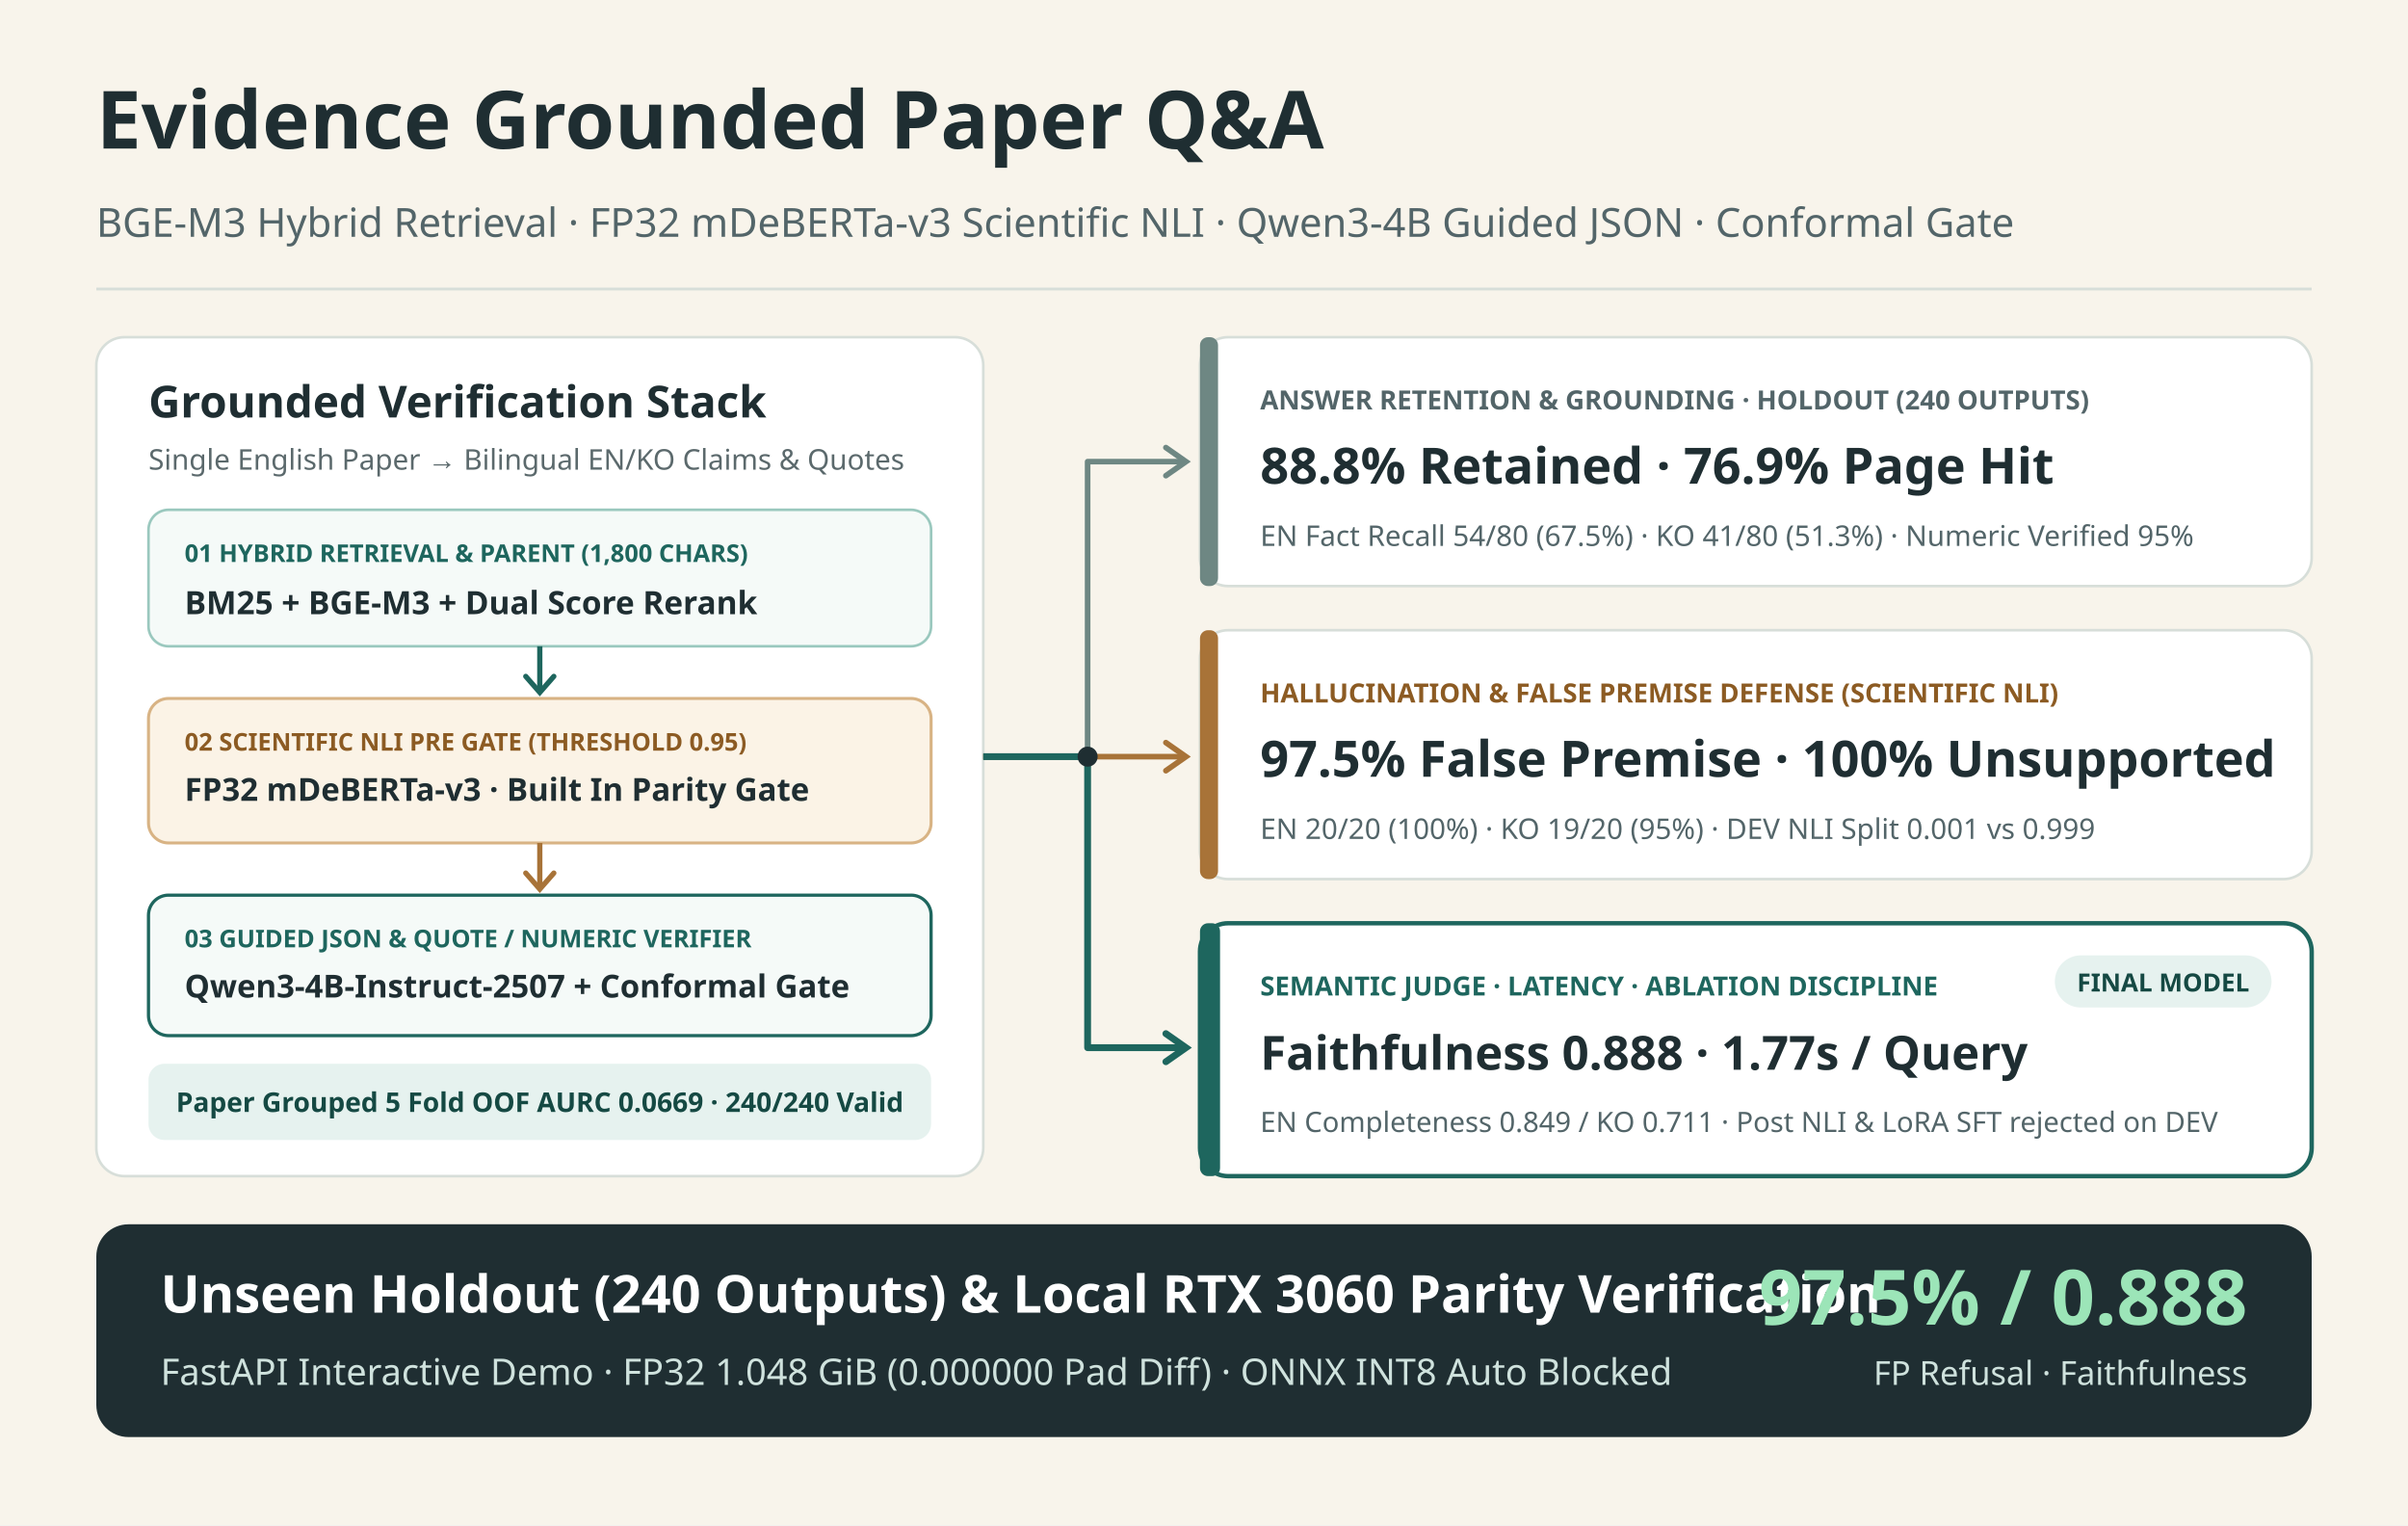
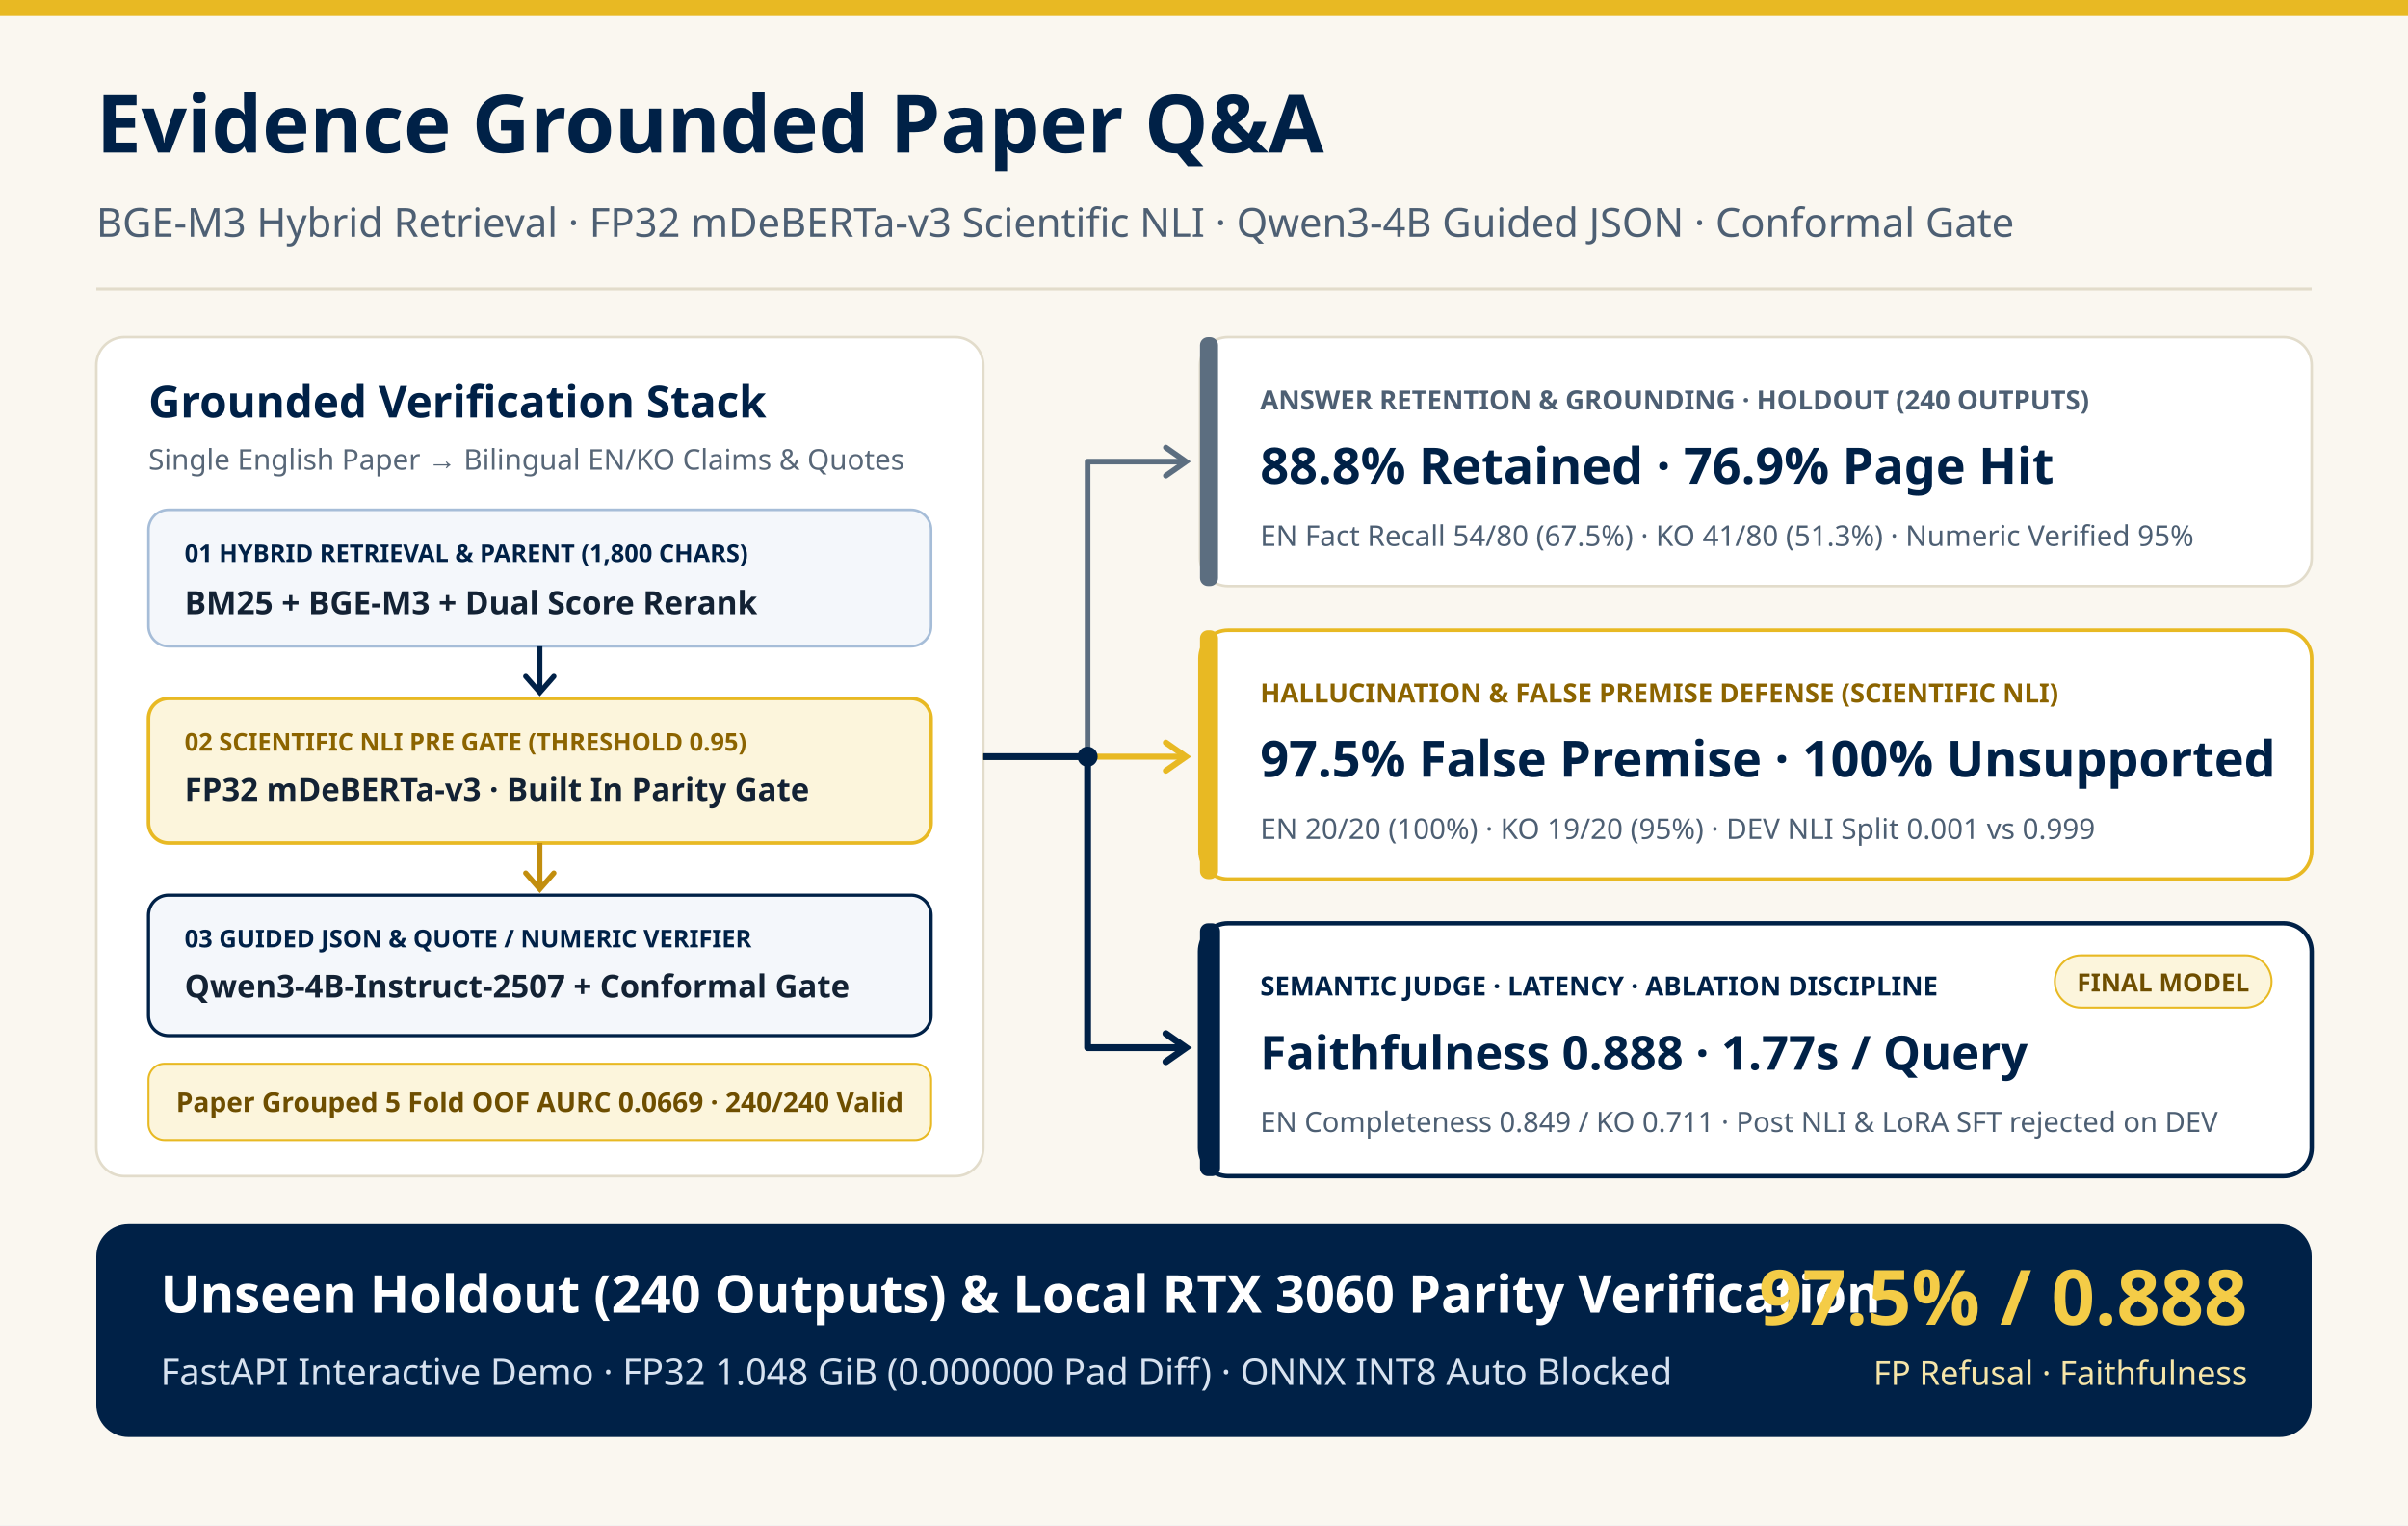
<svg xmlns="http://www.w3.org/2000/svg" width="1200" height="760" viewBox="0 0 1200 760" role="img" aria-labelledby="title desc">
  <style>text{font-family:'Segoe UI','Noto Sans','Helvetica Neue',Arial,sans-serif;font-variant-numeric:tabular-nums}</style>
-   <rect width="1200" height="760" fill="#F8F4EB" />
-   <text x="48" y="74" fill="#1F2E32" font-size="40" font-weight="760">Evidence Grounded Paper Q&amp;A</text>
-   <text x="48" y="118" fill="#536569" font-size="20">BGE-M3 Hybrid Retrieval · FP32 mDeBERTa-v3 Scientific NLI · Qwen3-4B Guided JSON · Conformal Gate</text>
-   <line x1="48" y1="144" x2="1152" y2="144" stroke="#D7DED9" stroke-width="1.4" />
-   <rect x="48" y="168" width="442" height="418" rx="14" fill="#FFFFFF" stroke="#D7DED9" stroke-width="1.3" />
-   <text x="74" y="208" fill="#1F2E32" font-size="22" font-weight="750">Grounded Verification Stack</text>
-   <text x="74" y="234" fill="#5B696C" font-size="14.2">Single English Paper → Bilingual EN/KO Claims &amp; Quotes</text>
-   <rect x="74" y="254" width="390" height="68" rx="10" fill="#F5FAF8" stroke="#9AC8BE" stroke-width="1.3" />
-   <text x="92" y="280" fill="#1E665E" font-size="12.2" font-weight="750">01 HYBRID RETRIEVAL &amp; PARENT (1,800 CHARS)</text>
-   <text x="92" y="306" fill="#1F2E32" font-size="16" font-weight="700">BM25 + BGE-M3 + Dual Score Rerank</text>
-   <path d="M269 322V344" stroke="#1E665E" stroke-width="2.6" />
-   <path d="M262 337L269 345L276 337" fill="none" stroke="#1E665E" stroke-width="2.6" stroke-linecap="round" />
-   <rect x="74" y="348" width="390" height="72" rx="10" fill="#FBF3E6" stroke="#D8B384" stroke-width="1.5" />
-   <text x="92" y="374" fill="#8C5B23" font-size="12.2" font-weight="750">02 SCIENTIFIC NLI PRE GATE (THRESHOLD 0.95)</text>
-   <text x="92" y="399" fill="#1F2E32" font-size="15.8" font-weight="700">FP32 mDeBERTa-v3 · Built In Parity Gate</text>
-   <path d="M269 420V442" stroke="#A87338" stroke-width="2.6" />
-   <path d="M262 435L269 443L276 435" fill="none" stroke="#A87338" stroke-width="2.6" stroke-linecap="round" />
-   <rect x="74" y="446" width="390" height="70" rx="10" fill="#F5FAF8" stroke="#1E665E" stroke-width="1.6" />
-   <text x="92" y="472" fill="#1E665E" font-size="12.2" font-weight="750">03 GUIDED JSON &amp; QUOTE / NUMERIC VERIFIER</text>
-   <text x="92" y="497" fill="#1F2E32" font-size="15.8" font-weight="700">Qwen3-4B-Instruct-2507 + Conformal Gate</text>
-   <rect x="74" y="530" width="390" height="38" rx="8" fill="#E6F2EF" />
-   <text x="269" y="554" text-anchor="middle" fill="#154943" font-size="13.5" font-weight="750">Paper Grouped 5 Fold OOF AURC 0.0669 · 240/240 Valid</text>
-   <path d="M490 377H542V230H590" fill="none" stroke="#6E8783" stroke-width="2.8" stroke-linejoin="round" />
-   <path d="M490 377H590" fill="none" stroke="#A87338" stroke-width="2.8" />
-   <path d="M490 377H542V522H590" fill="none" stroke="#1E665E" stroke-width="3.4" stroke-linejoin="round" />
-   <circle cx="542" cy="377" r="5" fill="#1F2E32" />
-   <path d="M581 223L591 230L581 237" fill="none" stroke="#6E8783" stroke-width="2.8" stroke-linecap="round" />
-   <path d="M581 370L591 377L581 384" fill="none" stroke="#A87338" stroke-width="2.8" stroke-linecap="round" />
-   <path d="M581 515L591 522L581 529" fill="none" stroke="#1E665E" stroke-width="3.4" stroke-linecap="round" />
-   <rect x="598" y="168" width="554" height="124" rx="14" fill="#FFFFFF" stroke="#D7DED9" stroke-width="1.3" />
-   <rect x="598" y="168" width="9" height="124" rx="4" fill="#6E8783" />
-   <text x="628" y="204" fill="#536569" font-size="13.2" font-weight="750">ANSWER RETENTION &amp; GROUNDING · HOLDOUT (240 OUTPUTS)</text>
-   <text x="628" y="241" fill="#1F2E32" font-size="25" font-weight="780">88.8% Retained · 76.9% Page Hit</text>
-   <text x="628" y="272" fill="#536569" font-size="14.2">EN Fact Recall 54/80 (67.5%) · KO 41/80 (51.3%) · Numeric Verified 95%</text>
-   <rect x="598" y="314" width="554" height="124" rx="14" fill="#FFFFFF" stroke="#D7DED9" stroke-width="1.3" />
-   <rect x="598" y="314" width="9" height="124" rx="4" fill="#A87338" />
-   <text x="628" y="350" fill="#8C5B23" font-size="13.2" font-weight="750">HALLUCINATION &amp; FALSE PREMISE DEFENSE (SCIENTIFIC NLI)</text>
-   <text x="628" y="387" fill="#1F2E32" font-size="25" font-weight="780">97.5% False Premise · 100% Unsupported</text>
-   <text x="628" y="418" fill="#536569" font-size="14.2">EN 20/20 (100%) · KO 19/20 (95%) · DEV NLI Split 0.001 vs 0.999</text>
-   <rect x="598" y="460" width="554" height="126" rx="14" fill="#FFFFFF" stroke="#1E665E" stroke-width="2.2" />
-   <rect x="598" y="460" width="10" height="126" rx="4" fill="#1E665E" />
-   <rect x="1024" y="476" width="108" height="26" rx="13" fill="#E6F2EF" />
-   <text x="1078" y="494" text-anchor="middle" fill="#154943" font-size="12.5" font-weight="750">FINAL MODEL</text>
-   <text x="628" y="496" fill="#1E665E" font-size="13.2" font-weight="750">SEMANTIC JUDGE · LATENCY · ABLATION DISCIPLINE</text>
-   <text x="628" y="533" fill="#1F2E32" font-size="23.5" font-weight="780">Faithfulness 0.888 · 1.77s / Query</text>
-   <text x="628" y="564" fill="#536569" font-size="14">EN Completeness 0.849 / KO 0.711 · Post NLI &amp; LoRA SFT rejected on DEV</text>
-   <rect x="48" y="610" width="1104" height="106" rx="16" fill="#1F2E32" />
+   <rect width="1200" height="760" fill="#FAF7F0" />
+   <rect x="0" y="0" width="1200" height="8" fill="#E8B923" />
+   <text x="48" y="76" fill="#002147" font-size="40" font-weight="760">Evidence Grounded Paper Q&amp;A</text>
+   <text x="48" y="118" fill="#4D5F73" font-size="20">BGE-M3 Hybrid Retrieval · FP32 mDeBERTa-v3 Scientific NLI · Qwen3-4B Guided JSON · Conformal Gate</text>
+   <line x1="48" y1="144" x2="1152" y2="144" stroke="#E2DCCB" stroke-width="1.5" />
+   <rect x="48" y="168" width="442" height="418" rx="14" fill="#FFFFFF" stroke="#E2DCCB" stroke-width="1.3" />
+   <text x="74" y="208" fill="#002147" font-size="22" font-weight="750">Grounded Verification Stack</text>
+   <text x="74" y="234" fill="#586778" font-size="14.2">Single English Paper → Bilingual EN/KO Claims &amp; Quotes</text>
+   <rect x="74" y="254" width="390" height="68" rx="10" fill="#F4F7FB" stroke="#A6BDD8" stroke-width="1.3" />
+   <text x="92" y="280" fill="#002147" font-size="12.2" font-weight="750">01 HYBRID RETRIEVAL &amp; PARENT (1,800 CHARS)</text>
+   <text x="92" y="306" fill="#132234" font-size="16" font-weight="700">BM25 + BGE-M3 + Dual Score Rerank</text>
+   <path d="M269 322V344" stroke="#002147" stroke-width="2.6" />
+   <path d="M262 337L269 345L276 337" fill="none" stroke="#002147" stroke-width="2.6" stroke-linecap="round" />
+   <rect x="74" y="348" width="390" height="72" rx="10" fill="#FCF5DC" stroke="#E8B923" stroke-width="1.8" />
+   <text x="92" y="374" fill="#8C6400" font-size="12.2" font-weight="750">02 SCIENTIFIC NLI PRE GATE (THRESHOLD 0.95)</text>
+   <text x="92" y="399" fill="#132234" font-size="15.8" font-weight="700">FP32 mDeBERTa-v3 · Built In Parity Gate</text>
+   <path d="M269 420V442" stroke="#C28E0E" stroke-width="2.6" />
+   <path d="M262 435L269 443L276 435" fill="none" stroke="#C28E0E" stroke-width="2.6" stroke-linecap="round" />
+   <rect x="74" y="446" width="390" height="70" rx="10" fill="#F4F7FB" stroke="#002147" stroke-width="1.6" />
+   <text x="92" y="472" fill="#002147" font-size="12.2" font-weight="750">03 GUIDED JSON &amp; QUOTE / NUMERIC VERIFIER</text>
+   <text x="92" y="497" fill="#132234" font-size="15.8" font-weight="700">Qwen3-4B-Instruct-2507 + Conformal Gate</text>
+   <rect x="74" y="530" width="390" height="38" rx="8" fill="#FCF5DC" stroke="#E8B923" stroke-width="1" />
+   <text x="269" y="554" text-anchor="middle" fill="#6E4E00" font-size="13.5" font-weight="750">Paper Grouped 5 Fold OOF AURC 0.0669 · 240/240 Valid</text>
+   <path d="M490 377H542V230H590" fill="none" stroke="#5C6E80" stroke-width="2.8" stroke-linejoin="round" />
+   <path d="M490 377H590" fill="none" stroke="#E8B923" stroke-width="3.0" />
+   <path d="M490 377H542V522H590" fill="none" stroke="#002147" stroke-width="3.4" stroke-linejoin="round" />
+   <circle cx="542" cy="377" r="5" fill="#002147" />
+   <path d="M581 223L591 230L581 237" fill="none" stroke="#5C6E80" stroke-width="2.8" stroke-linecap="round" />
+   <path d="M581 370L591 377L581 384" fill="none" stroke="#E8B923" stroke-width="3.0" stroke-linecap="round" />
+   <path d="M581 515L591 522L581 529" fill="none" stroke="#002147" stroke-width="3.4" stroke-linecap="round" />
+   <rect x="598" y="168" width="554" height="124" rx="14" fill="#FFFFFF" stroke="#E2DCCB" stroke-width="1.3" />
+   <rect x="598" y="168" width="9" height="124" rx="4" fill="#5C6E80" />
+   <text x="628" y="204" fill="#4D5F73" font-size="13.2" font-weight="750">ANSWER RETENTION &amp; GROUNDING · HOLDOUT (240 OUTPUTS)</text>
+   <text x="628" y="241" fill="#002147" font-size="25" font-weight="780">88.8% Retained · 76.9% Page Hit</text>
+   <text x="628" y="272" fill="#4D5F73" font-size="14.2">EN Fact Recall 54/80 (67.5%) · KO 41/80 (51.3%) · Numeric Verified 95%</text>
+   <rect x="598" y="314" width="554" height="124" rx="14" fill="#FFFFFF" stroke="#E8B923" stroke-width="1.8" />
+   <rect x="598" y="314" width="9" height="124" rx="4" fill="#E8B923" />
+   <text x="628" y="350" fill="#8C6400" font-size="13.2" font-weight="750">HALLUCINATION &amp; FALSE PREMISE DEFENSE (SCIENTIFIC NLI)</text>
+   <text x="628" y="387" fill="#002147" font-size="25" font-weight="780">97.5% False Premise · 100% Unsupported</text>
+   <text x="628" y="418" fill="#4D5F73" font-size="14.2">EN 20/20 (100%) · KO 19/20 (95%) · DEV NLI Split 0.001 vs 0.999</text>
+   <rect x="598" y="460" width="554" height="126" rx="14" fill="#FFFFFF" stroke="#002147" stroke-width="2.2" />
+   <rect x="598" y="460" width="10" height="126" rx="4" fill="#002147" />
+   <rect x="1024" y="476" width="108" height="26" rx="13" fill="#FCF5DC" stroke="#E8B923" stroke-width="1" />
+   <text x="1078" y="494" text-anchor="middle" fill="#6E4E00" font-size="12.5" font-weight="750">FINAL MODEL</text>
+   <text x="628" y="496" fill="#002147" font-size="13.2" font-weight="750">SEMANTIC JUDGE · LATENCY · ABLATION DISCIPLINE</text>
+   <text x="628" y="533" fill="#002147" font-size="23.5" font-weight="780">Faithfulness 0.888 · 1.77s / Query</text>
+   <text x="628" y="564" fill="#4D5F73" font-size="14">EN Completeness 0.849 / KO 0.711 · Post NLI &amp; LoRA SFT rejected on DEV</text>
+   <rect x="48" y="610" width="1104" height="106" rx="16" fill="#002147" />
  <text x="80" y="654" fill="#FFFFFF" font-size="26" font-weight="760">Unseen Holdout (240 Outputs) &amp; Local RTX 3060 Parity Verification</text>
-   <text x="80" y="690" fill="#CFE2DD" font-size="18.2">FastAPI Interactive Demo · FP32 1.048 GiB (0.000000 Pad Diff) · ONNX INT8 Auto Blocked</text>
-   <text x="1120" y="660" text-anchor="end" fill="#9CE5B8" font-size="38" font-weight="780">97.5% / 0.888</text>
-   <text x="1120" y="690" text-anchor="end" fill="#CFE2DD" font-size="16.5">FP Refusal · Faithfulness</text>
+   <text x="80" y="690" fill="#D7E2F0" font-size="18.2">FastAPI Interactive Demo · FP32 1.048 GiB (0.000000 Pad Diff) · ONNX INT8 Auto Blocked</text>
+   <text x="1120" y="660" text-anchor="end" fill="#F4CC47" font-size="38" font-weight="780">97.5% / 0.888</text>
+   <text x="1120" y="690" text-anchor="end" fill="#F6E5A8" font-size="16.5">FP Refusal · Faithfulness</text>
</svg>
